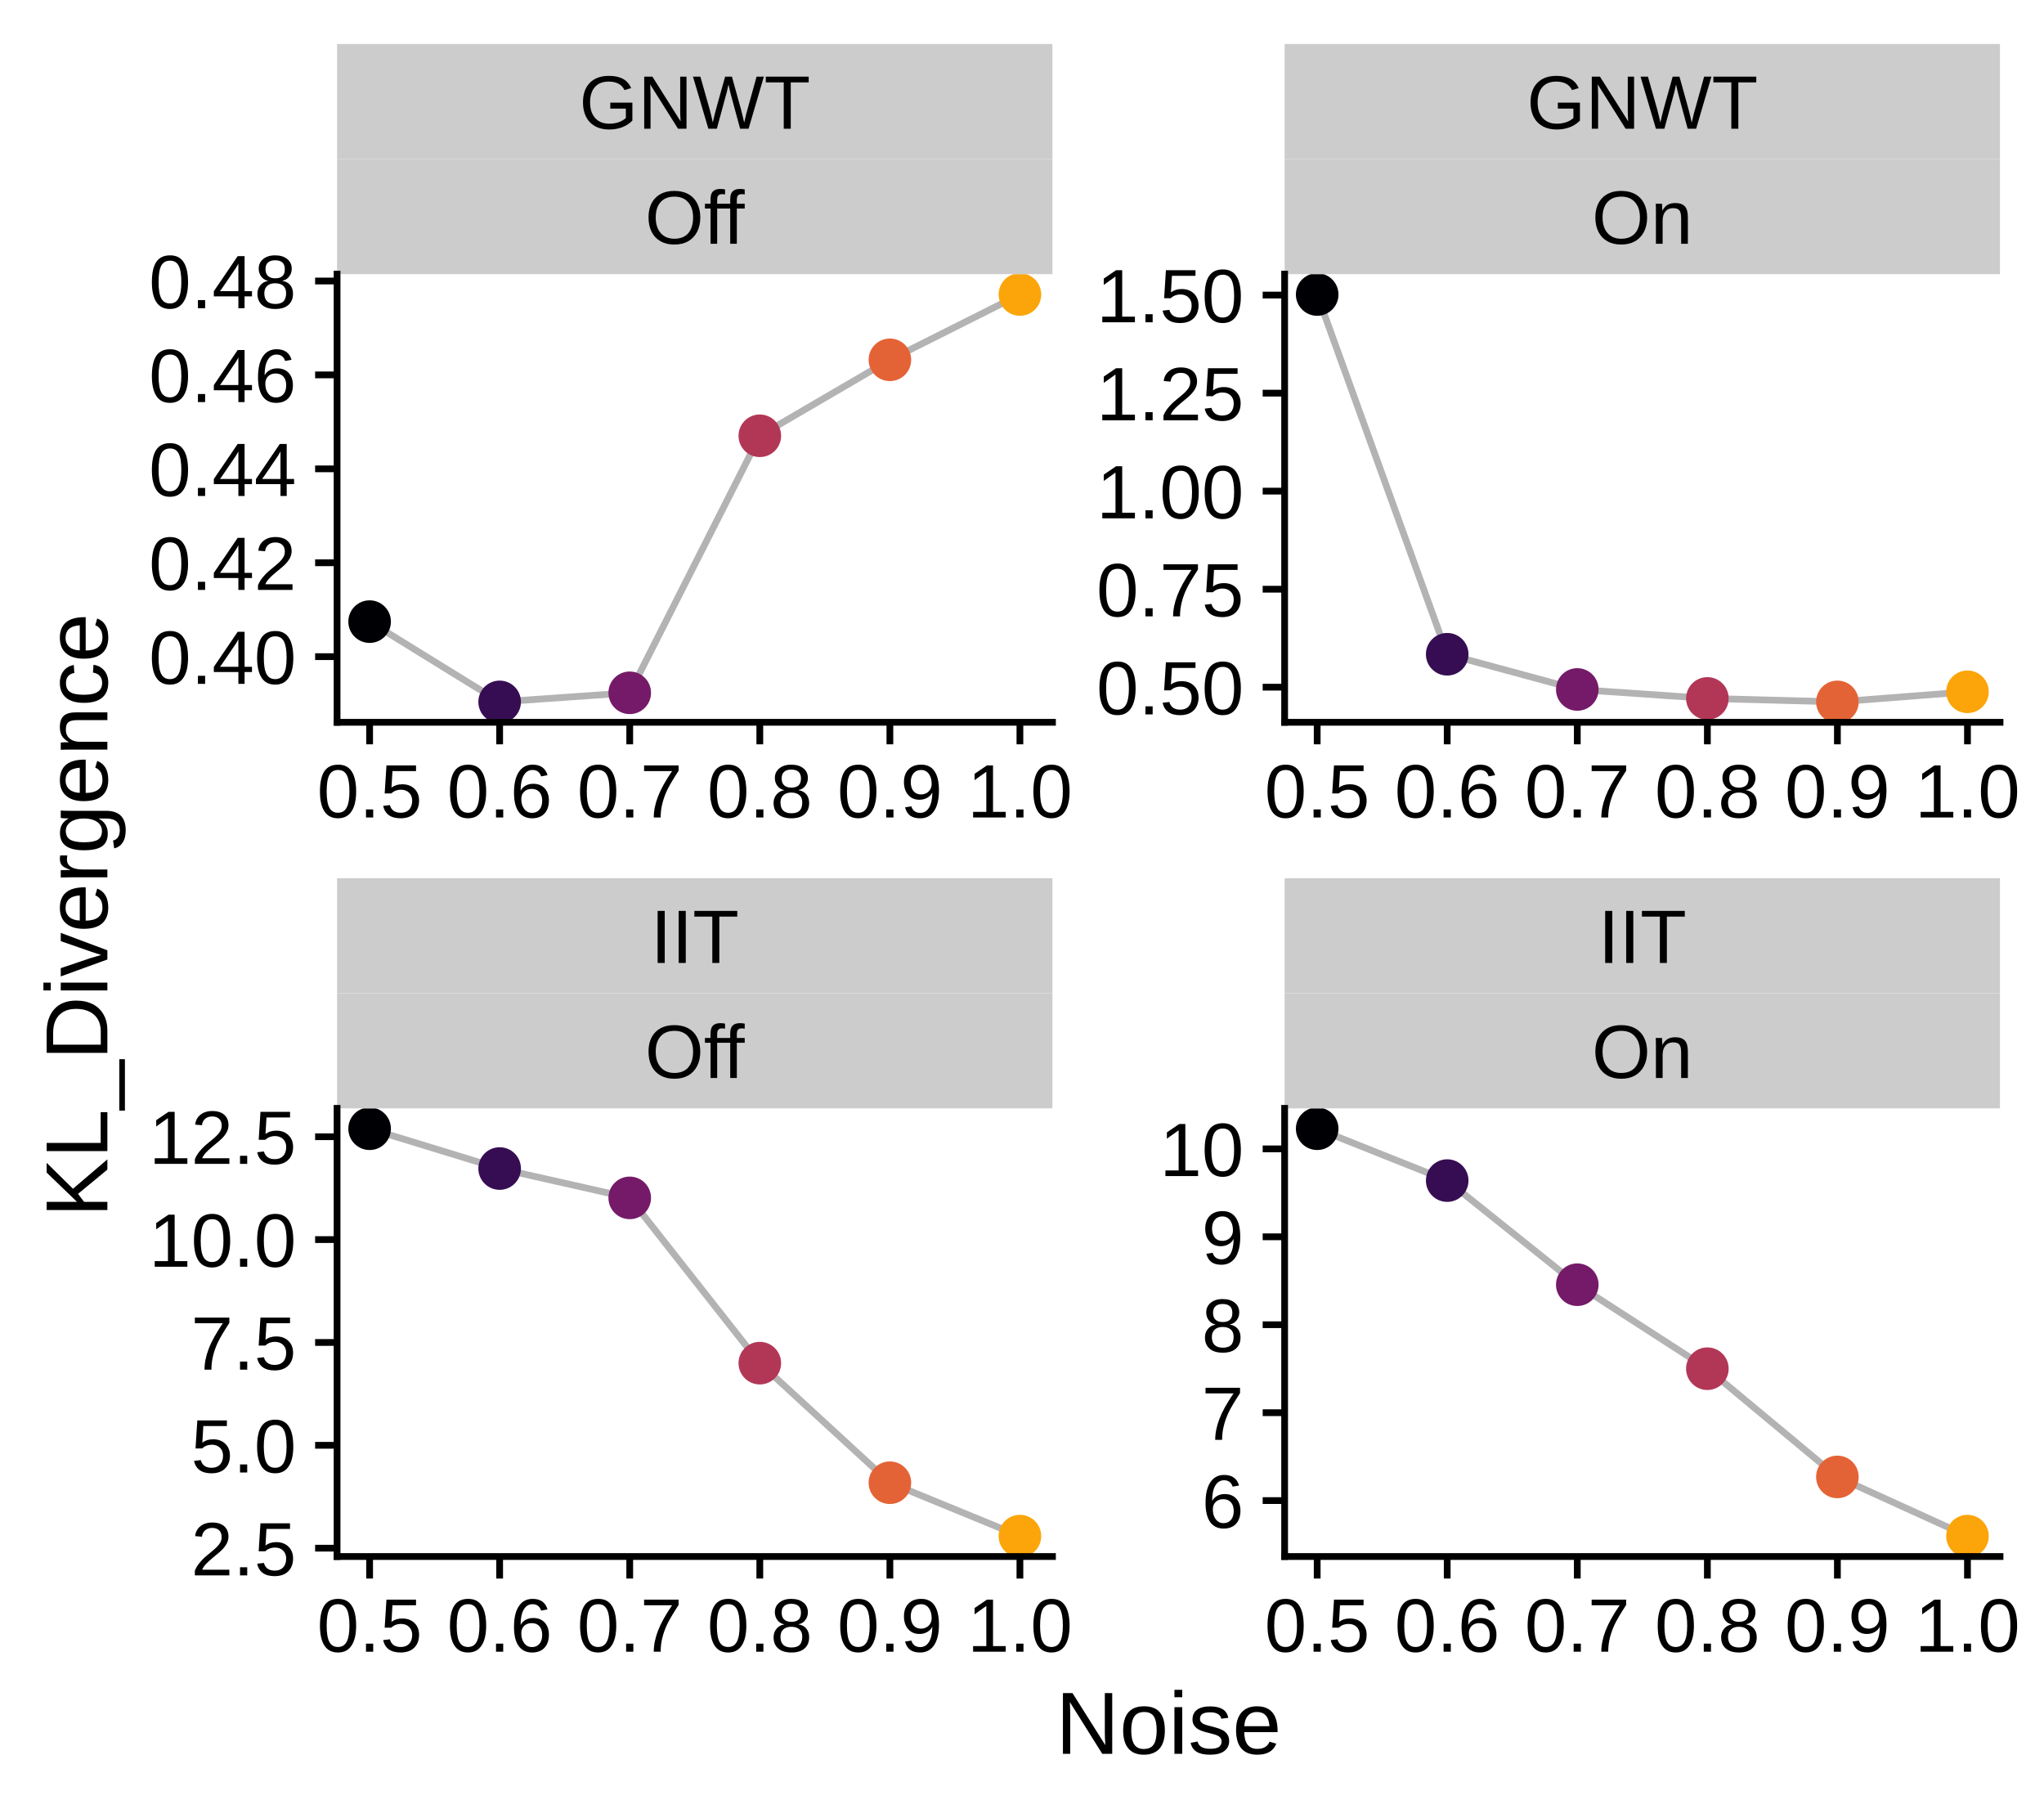
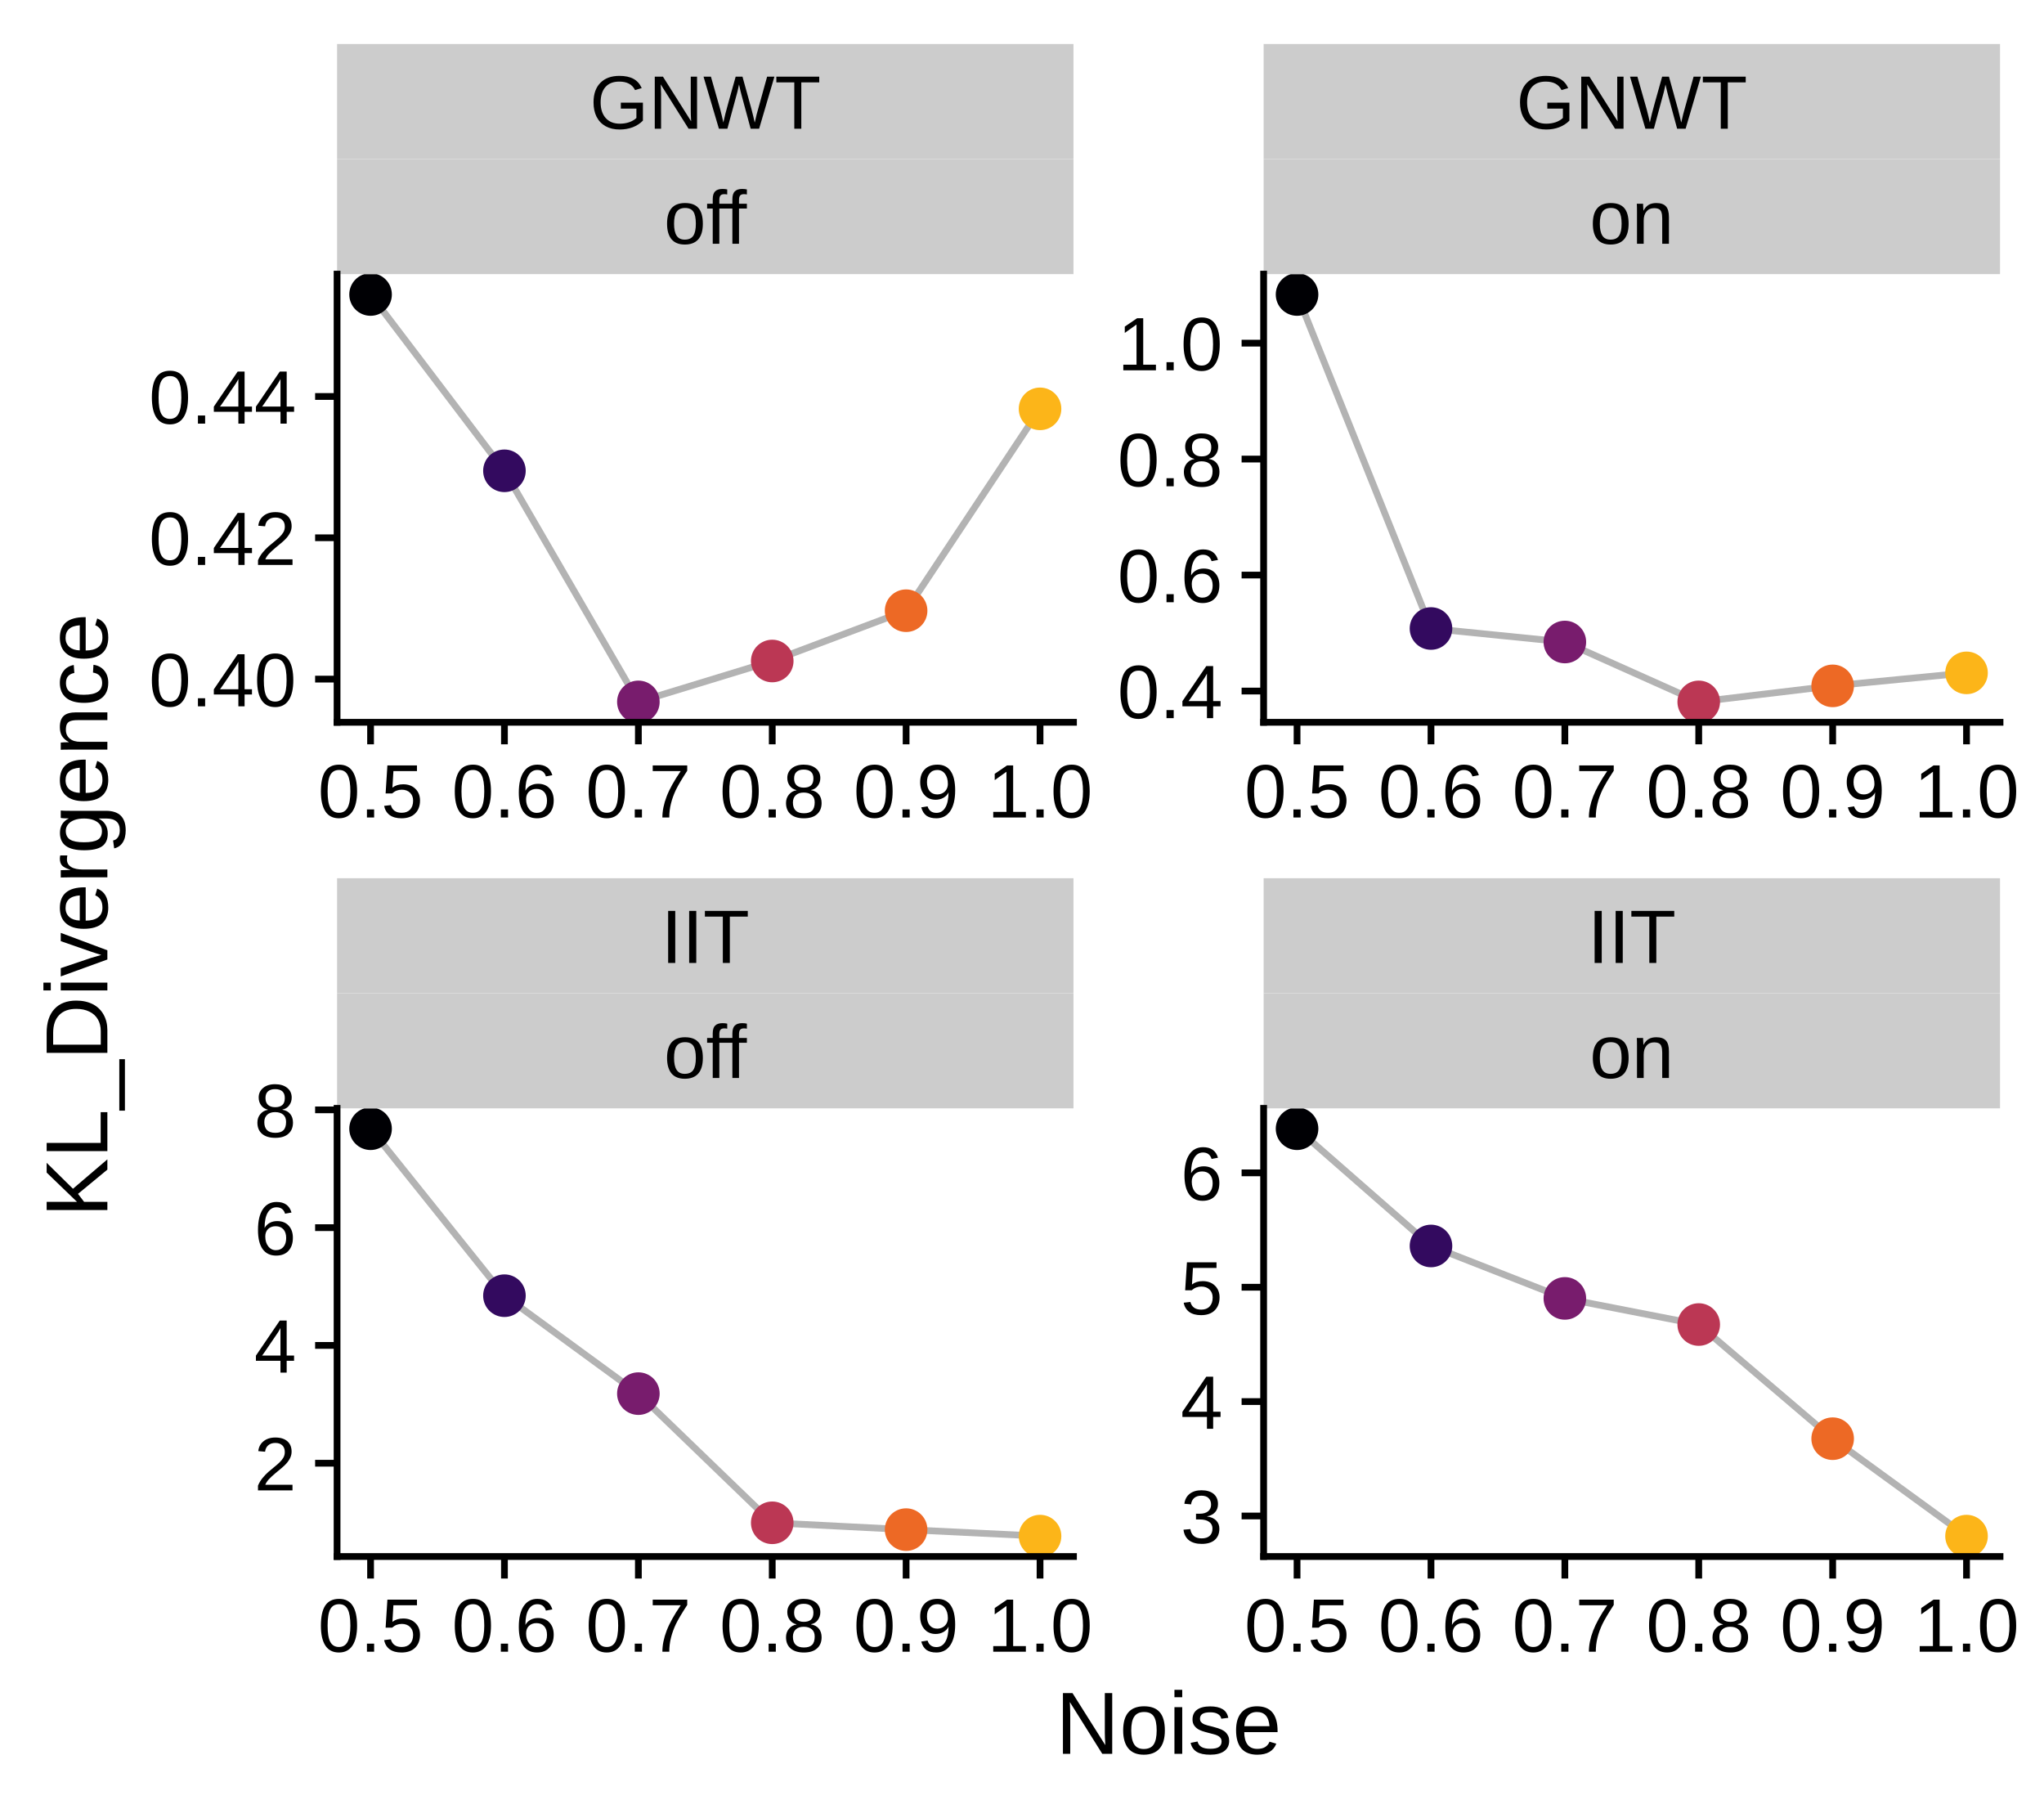
<svg xmlns="http://www.w3.org/2000/svg" class="svglite" width="324.00pt" height="288.00pt" viewBox="0 0 324.00 288.00">
  <defs>
    <style type="text/css">
    .svglite line, .svglite polyline, .svglite polygon, .svglite path, .svglite rect, .svglite circle {
      fill: none;
      stroke: #000000;
      stroke-linecap: round;
      stroke-linejoin: round;
      stroke-miterlimit: 10.00;
    }
    .svglite text {
      white-space: pre;
    }
  </style>
  </defs>
  <rect width="100%" height="100%" style="stroke: none; fill: none;" />
  <defs>
    <clipPath id="cpMC4wMHwzMjQuMDB8MC4wMHwyODguMDA=">
      <rect x="0.00" y="0.00" width="324.00" height="288.00" />
    </clipPath>
  </defs>
  <g clip-path="url(#cpMC4wMHwzMjQuMDB8MC4wMHwyODguMDA=)">
</g>
  <defs>
-     <clipPath id="cpNTMuNDN8MTY2LjgzfDQzLjQ0fDExNC40Ng==">
-       <rect x="53.43" y="43.44" width="113.39" height="71.02" />
-     </clipPath>
-   </defs>
-   <g clip-path="url(#cpNTMuNDN8MTY2LjgzfDQzLjQ0fDExNC40Ng==)">
-     <polyline points="58.59,98.51 79.20,111.23 99.82,109.79 120.44,69.06 141.06,57.02 161.67,46.67 " style="stroke-width: 1.07; stroke: #B3B3B3; stroke-linecap: butt;" />
-     <circle cx="58.59" cy="98.51" r="3.02" style="stroke-width: 0.71; stroke: #000004; fill: #000004;" />
-     <circle cx="79.20" cy="111.23" r="3.02" style="stroke-width: 0.71; stroke: #360D53; fill: #360D53;" />
-     <circle cx="99.82" cy="109.79" r="3.02" style="stroke-width: 0.71; stroke: #751A68; fill: #751A68;" />
-     <circle cx="120.44" cy="69.06" r="3.02" style="stroke-width: 0.71; stroke: #B23757; fill: #B23757;" />
-     <circle cx="141.06" cy="57.02" r="3.02" style="stroke-width: 0.71; stroke: #E46336; fill: #E46336;" />
-     <circle cx="161.67" cy="46.67" r="3.02" style="stroke-width: 0.71; stroke: #FCA50A; fill: #FCA50A;" />
-   </g>
-   <g clip-path="url(#cpMC4wMHwzMjQuMDB8MC4wMHwyODguMDA=)">
- </g>
-   <defs>
-     <clipPath id="cpNTMuNDN8MTY2LjgzfDE3NS42NHwyNDYuNjY=">
-       <rect x="53.43" y="175.64" width="113.39" height="71.02" />
-     </clipPath>
-   </defs>
-   <g clip-path="url(#cpNTMuNDN8MTY2LjgzfDE3NS42NHwyNDYuNjY=)">
-     <polyline points="58.59,178.87 79.20,185.18 99.82,189.83 120.44,216.02 141.06,234.97 161.67,243.43 " style="stroke-width: 1.07; stroke: #B3B3B3; stroke-linecap: butt;" />
-     <circle cx="58.59" cy="178.87" r="3.02" style="stroke-width: 0.71; stroke: #000004; fill: #000004;" />
-     <circle cx="79.20" cy="185.18" r="3.02" style="stroke-width: 0.71; stroke: #360D53; fill: #360D53;" />
-     <circle cx="99.82" cy="189.83" r="3.02" style="stroke-width: 0.71; stroke: #751A68; fill: #751A68;" />
-     <circle cx="120.44" cy="216.02" r="3.02" style="stroke-width: 0.71; stroke: #B23757; fill: #B23757;" />
-     <circle cx="141.06" cy="234.97" r="3.02" style="stroke-width: 0.71; stroke: #E46336; fill: #E46336;" />
-     <circle cx="161.67" cy="243.43" r="3.02" style="stroke-width: 0.71; stroke: #FCA50A; fill: #FCA50A;" />
-   </g>
-   <g clip-path="url(#cpMC4wMHwzMjQuMDB8MC4wMHwyODguMDA=)">
- </g>
-   <defs>
-     <clipPath id="cpMjAzLjYzfDMxNy4wM3w0My40NHwxMTQuNDY=">
-       <rect x="203.63" y="43.44" width="113.39" height="71.02" />
-     </clipPath>
-   </defs>
-   <g clip-path="url(#cpMjAzLjYzfDMxNy4wM3w0My40NHwxMTQuNDY=)">
-     <polyline points="208.79,46.67 229.40,103.68 250.02,109.26 270.64,110.68 291.25,111.23 311.87,109.63 " style="stroke-width: 1.07; stroke: #B3B3B3; stroke-linecap: butt;" />
-     <circle cx="208.79" cy="46.67" r="3.02" style="stroke-width: 0.71; stroke: #000004; fill: #000004;" />
-     <circle cx="229.40" cy="103.68" r="3.02" style="stroke-width: 0.71; stroke: #360D53; fill: #360D53;" />
-     <circle cx="250.02" cy="109.26" r="3.02" style="stroke-width: 0.71; stroke: #751A68; fill: #751A68;" />
-     <circle cx="270.64" cy="110.68" r="3.02" style="stroke-width: 0.71; stroke: #B23757; fill: #B23757;" />
-     <circle cx="291.25" cy="111.23" r="3.02" style="stroke-width: 0.71; stroke: #E46336; fill: #E46336;" />
-     <circle cx="311.87" cy="109.63" r="3.02" style="stroke-width: 0.71; stroke: #FCA50A; fill: #FCA50A;" />
-   </g>
-   <g clip-path="url(#cpMC4wMHwzMjQuMDB8MC4wMHwyODguMDA=)">
- </g>
-   <defs>
-     <clipPath id="cpMjAzLjYzfDMxNy4wM3wxNzUuNjR8MjQ2LjY2">
-       <rect x="203.63" y="175.64" width="113.39" height="71.02" />
-     </clipPath>
-   </defs>
-   <g clip-path="url(#cpMjAzLjYzfDMxNy4wM3wxNzUuNjR8MjQ2LjY2)">
-     <polyline points="208.79,178.87 229.40,187.09 250.02,203.59 270.64,216.90 291.25,234.05 311.87,243.43 " style="stroke-width: 1.07; stroke: #B3B3B3; stroke-linecap: butt;" />
-     <circle cx="208.79" cy="178.87" r="3.02" style="stroke-width: 0.71; stroke: #000004; fill: #000004;" />
-     <circle cx="229.40" cy="187.09" r="3.02" style="stroke-width: 0.71; stroke: #360D53; fill: #360D53;" />
-     <circle cx="250.02" cy="203.59" r="3.02" style="stroke-width: 0.71; stroke: #751A68; fill: #751A68;" />
-     <circle cx="270.64" cy="216.90" r="3.02" style="stroke-width: 0.71; stroke: #B23757; fill: #B23757;" />
-     <circle cx="291.25" cy="234.05" r="3.02" style="stroke-width: 0.71; stroke: #E46336; fill: #E46336;" />
-     <circle cx="311.87" cy="243.43" r="3.02" style="stroke-width: 0.71; stroke: #FCA50A; fill: #FCA50A;" />
-   </g>
-   <g clip-path="url(#cpMC4wMHwzMjQuMDB8MC4wMHwyODguMDA=)">
- </g>
-   <defs>
-     <clipPath id="cpNTMuNDN8MTY2LjgzfDEzOS4xN3wxNzUuNjQ=">
-       <rect x="53.43" y="139.17" width="113.39" height="36.47" />
-     </clipPath>
-   </defs>
-   <g clip-path="url(#cpNTMuNDN8MTY2LjgzfDEzOS4xN3wxNzUuNjQ=)">
-     <rect x="53.43" y="139.17" width="113.39" height="18.23" style="stroke-width: 1.07; stroke: none; fill: #CCCCCC;" />
-     <text x="110.13" y="152.60" text-anchor="middle" style="font-size: 12.00px; font-family: &quot;Arial&quot;;" textLength="14.00px" lengthAdjust="spacingAndGlyphs">IIT</text>
-     <rect x="53.43" y="157.41" width="113.39" height="18.23" style="stroke-width: 1.07; stroke: none; fill: #CCCCCC;" />
-     <text x="110.13" y="170.83" text-anchor="middle" style="font-size: 12.00px; font-family: &quot;Arial&quot;;" textLength="16.00px" lengthAdjust="spacingAndGlyphs">Off</text>
-   </g>
-   <g clip-path="url(#cpMC4wMHwzMjQuMDB8MC4wMHwyODguMDA=)">
- </g>
-   <defs>
-     <clipPath id="cpMjAzLjYzfDMxNy4wM3wxMzkuMTd8MTc1LjY0">
-       <rect x="203.63" y="139.17" width="113.39" height="36.47" />
-     </clipPath>
-   </defs>
-   <g clip-path="url(#cpMjAzLjYzfDMxNy4wM3wxMzkuMTd8MTc1LjY0)">
-     <rect x="203.63" y="139.17" width="113.39" height="18.23" style="stroke-width: 1.07; stroke: none; fill: #CCCCCC;" />
-     <text x="260.33" y="152.60" text-anchor="middle" style="font-size: 12.00px; font-family: &quot;Arial&quot;;" textLength="14.00px" lengthAdjust="spacingAndGlyphs">IIT</text>
-     <rect x="203.63" y="157.41" width="113.39" height="18.23" style="stroke-width: 1.07; stroke: none; fill: #CCCCCC;" />
-     <text x="260.33" y="170.83" text-anchor="middle" style="font-size: 12.00px; font-family: &quot;Arial&quot;;" textLength="16.01px" lengthAdjust="spacingAndGlyphs">On</text>
-   </g>
-   <g clip-path="url(#cpMC4wMHwzMjQuMDB8MC4wMHwyODguMDA=)">
- </g>
-   <defs>
-     <clipPath id="cpNTMuNDN8MTY2LjgzfDYuOTd8NDMuNDQ=">
-       <rect x="53.43" y="6.97" width="113.39" height="36.47" />
-     </clipPath>
-   </defs>
-   <g clip-path="url(#cpNTMuNDN8MTY2LjgzfDYuOTd8NDMuNDQ=)">
-     <rect x="53.43" y="6.97" width="113.39" height="18.23" style="stroke-width: 1.07; stroke: none; fill: #CCCCCC;" />
-     <text x="110.13" y="20.40" text-anchor="middle" style="font-size: 12.00px; font-family: &quot;Arial&quot;;" textLength="36.66px" lengthAdjust="spacingAndGlyphs">GNWT</text>
-     <rect x="53.43" y="25.21" width="113.39" height="18.23" style="stroke-width: 1.07; stroke: none; fill: #CCCCCC;" />
-     <text x="110.13" y="38.63" text-anchor="middle" style="font-size: 12.00px; font-family: &quot;Arial&quot;;" textLength="16.00px" lengthAdjust="spacingAndGlyphs">Off</text>
-   </g>
-   <g clip-path="url(#cpMC4wMHwzMjQuMDB8MC4wMHwyODguMDA=)">
- </g>
-   <defs>
-     <clipPath id="cpMjAzLjYzfDMxNy4wM3w2Ljk3fDQzLjQ0">
-       <rect x="203.63" y="6.97" width="113.39" height="36.47" />
-     </clipPath>
-   </defs>
-   <g clip-path="url(#cpMjAzLjYzfDMxNy4wM3w2Ljk3fDQzLjQ0)">
-     <rect x="203.63" y="6.97" width="113.39" height="18.23" style="stroke-width: 1.07; stroke: none; fill: #CCCCCC;" />
-     <text x="260.33" y="20.40" text-anchor="middle" style="font-size: 12.00px; font-family: &quot;Arial&quot;;" textLength="36.66px" lengthAdjust="spacingAndGlyphs">GNWT</text>
-     <rect x="203.63" y="25.21" width="113.39" height="18.23" style="stroke-width: 1.07; stroke: none; fill: #CCCCCC;" />
-     <text x="260.33" y="38.63" text-anchor="middle" style="font-size: 12.00px; font-family: &quot;Arial&quot;;" textLength="16.01px" lengthAdjust="spacingAndGlyphs">On</text>
-   </g>
-   <g clip-path="url(#cpMC4wMHwzMjQuMDB8MC4wMHwyODguMDA=)">
-     <polyline points="53.43,246.66 166.83,246.66 " style="stroke-width: 1.07; stroke-linecap: square;" />
-     <polyline points="58.59,250.15 58.59,246.66 " style="stroke-width: 1.07; stroke-linecap: butt;" />
-     <polyline points="79.20,250.15 79.20,246.66 " style="stroke-width: 1.07; stroke-linecap: butt;" />
-     <polyline points="99.82,250.15 99.82,246.66 " style="stroke-width: 1.07; stroke-linecap: butt;" />
-     <polyline points="120.44,250.15 120.44,246.66 " style="stroke-width: 1.07; stroke-linecap: butt;" />
-     <polyline points="141.06,250.15 141.06,246.66 " style="stroke-width: 1.07; stroke-linecap: butt;" />
-     <polyline points="161.67,250.15 161.67,246.66 " style="stroke-width: 1.07; stroke-linecap: butt;" />
-     <text x="58.59" y="261.75" text-anchor="middle" style="font-size: 12.00px; font-family: &quot;Arial&quot;;" textLength="16.68px" lengthAdjust="spacingAndGlyphs">0.5</text>
-     <text x="79.20" y="261.75" text-anchor="middle" style="font-size: 12.00px; font-family: &quot;Arial&quot;;" textLength="16.68px" lengthAdjust="spacingAndGlyphs">0.6</text>
-     <text x="99.82" y="261.75" text-anchor="middle" style="font-size: 12.00px; font-family: &quot;Arial&quot;;" textLength="16.68px" lengthAdjust="spacingAndGlyphs">0.7</text>
-     <text x="120.44" y="261.75" text-anchor="middle" style="font-size: 12.00px; font-family: &quot;Arial&quot;;" textLength="16.68px" lengthAdjust="spacingAndGlyphs">0.8</text>
-     <text x="141.06" y="261.75" text-anchor="middle" style="font-size: 12.00px; font-family: &quot;Arial&quot;;" textLength="16.68px" lengthAdjust="spacingAndGlyphs">0.9</text>
-     <text x="161.67" y="261.75" text-anchor="middle" style="font-size: 12.00px; font-family: &quot;Arial&quot;;" textLength="16.68px" lengthAdjust="spacingAndGlyphs">1.0</text>
-     <polyline points="203.63,246.66 317.03,246.66 " style="stroke-width: 1.07; stroke-linecap: square;" />
-     <polyline points="208.79,250.15 208.79,246.66 " style="stroke-width: 1.07; stroke-linecap: butt;" />
-     <polyline points="229.40,250.15 229.40,246.66 " style="stroke-width: 1.07; stroke-linecap: butt;" />
-     <polyline points="250.02,250.15 250.02,246.66 " style="stroke-width: 1.07; stroke-linecap: butt;" />
-     <polyline points="270.64,250.15 270.64,246.66 " style="stroke-width: 1.07; stroke-linecap: butt;" />
-     <polyline points="291.25,250.15 291.25,246.66 " style="stroke-width: 1.07; stroke-linecap: butt;" />
-     <polyline points="311.87,250.15 311.87,246.66 " style="stroke-width: 1.07; stroke-linecap: butt;" />
-     <text x="208.79" y="261.75" text-anchor="middle" style="font-size: 12.00px; font-family: &quot;Arial&quot;;" textLength="16.68px" lengthAdjust="spacingAndGlyphs">0.5</text>
-     <text x="229.40" y="261.75" text-anchor="middle" style="font-size: 12.00px; font-family: &quot;Arial&quot;;" textLength="16.68px" lengthAdjust="spacingAndGlyphs">0.6</text>
-     <text x="250.02" y="261.75" text-anchor="middle" style="font-size: 12.00px; font-family: &quot;Arial&quot;;" textLength="16.68px" lengthAdjust="spacingAndGlyphs">0.7</text>
-     <text x="270.64" y="261.75" text-anchor="middle" style="font-size: 12.00px; font-family: &quot;Arial&quot;;" textLength="16.68px" lengthAdjust="spacingAndGlyphs">0.8</text>
-     <text x="291.25" y="261.75" text-anchor="middle" style="font-size: 12.00px; font-family: &quot;Arial&quot;;" textLength="16.68px" lengthAdjust="spacingAndGlyphs">0.9</text>
-     <text x="311.87" y="261.75" text-anchor="middle" style="font-size: 12.00px; font-family: &quot;Arial&quot;;" textLength="16.68px" lengthAdjust="spacingAndGlyphs">1.0</text>
-     <polyline points="53.43,114.46 166.83,114.46 " style="stroke-width: 1.07; stroke-linecap: square;" />
-     <polyline points="58.59,117.95 58.59,114.46 " style="stroke-width: 1.07; stroke-linecap: butt;" />
-     <polyline points="79.20,117.95 79.20,114.46 " style="stroke-width: 1.07; stroke-linecap: butt;" />
-     <polyline points="99.82,117.95 99.82,114.46 " style="stroke-width: 1.07; stroke-linecap: butt;" />
-     <polyline points="120.44,117.95 120.44,114.46 " style="stroke-width: 1.07; stroke-linecap: butt;" />
-     <polyline points="141.06,117.95 141.06,114.46 " style="stroke-width: 1.07; stroke-linecap: butt;" />
-     <polyline points="161.67,117.95 161.67,114.46 " style="stroke-width: 1.07; stroke-linecap: butt;" />
-     <text x="58.59" y="129.55" text-anchor="middle" style="font-size: 12.00px; font-family: &quot;Arial&quot;;" textLength="16.68px" lengthAdjust="spacingAndGlyphs">0.5</text>
-     <text x="79.20" y="129.55" text-anchor="middle" style="font-size: 12.00px; font-family: &quot;Arial&quot;;" textLength="16.68px" lengthAdjust="spacingAndGlyphs">0.6</text>
-     <text x="99.82" y="129.55" text-anchor="middle" style="font-size: 12.00px; font-family: &quot;Arial&quot;;" textLength="16.68px" lengthAdjust="spacingAndGlyphs">0.7</text>
-     <text x="120.44" y="129.55" text-anchor="middle" style="font-size: 12.00px; font-family: &quot;Arial&quot;;" textLength="16.68px" lengthAdjust="spacingAndGlyphs">0.8</text>
-     <text x="141.06" y="129.55" text-anchor="middle" style="font-size: 12.00px; font-family: &quot;Arial&quot;;" textLength="16.68px" lengthAdjust="spacingAndGlyphs">0.9</text>
-     <text x="161.67" y="129.55" text-anchor="middle" style="font-size: 12.00px; font-family: &quot;Arial&quot;;" textLength="16.68px" lengthAdjust="spacingAndGlyphs">1.0</text>
-     <polyline points="203.63,114.46 317.03,114.46 " style="stroke-width: 1.07; stroke-linecap: square;" />
-     <polyline points="208.79,117.95 208.79,114.46 " style="stroke-width: 1.07; stroke-linecap: butt;" />
-     <polyline points="229.40,117.95 229.40,114.46 " style="stroke-width: 1.07; stroke-linecap: butt;" />
-     <polyline points="250.02,117.95 250.02,114.46 " style="stroke-width: 1.07; stroke-linecap: butt;" />
-     <polyline points="270.64,117.95 270.64,114.46 " style="stroke-width: 1.07; stroke-linecap: butt;" />
-     <polyline points="291.25,117.95 291.25,114.46 " style="stroke-width: 1.07; stroke-linecap: butt;" />
-     <polyline points="311.87,117.95 311.87,114.46 " style="stroke-width: 1.07; stroke-linecap: butt;" />
-     <text x="208.79" y="129.55" text-anchor="middle" style="font-size: 12.00px; font-family: &quot;Arial&quot;;" textLength="16.68px" lengthAdjust="spacingAndGlyphs">0.5</text>
-     <text x="229.40" y="129.55" text-anchor="middle" style="font-size: 12.00px; font-family: &quot;Arial&quot;;" textLength="16.68px" lengthAdjust="spacingAndGlyphs">0.6</text>
-     <text x="250.02" y="129.55" text-anchor="middle" style="font-size: 12.00px; font-family: &quot;Arial&quot;;" textLength="16.68px" lengthAdjust="spacingAndGlyphs">0.7</text>
-     <text x="270.64" y="129.55" text-anchor="middle" style="font-size: 12.00px; font-family: &quot;Arial&quot;;" textLength="16.68px" lengthAdjust="spacingAndGlyphs">0.8</text>
-     <text x="291.25" y="129.55" text-anchor="middle" style="font-size: 12.00px; font-family: &quot;Arial&quot;;" textLength="16.68px" lengthAdjust="spacingAndGlyphs">0.9</text>
-     <text x="311.87" y="129.55" text-anchor="middle" style="font-size: 12.00px; font-family: &quot;Arial&quot;;" textLength="16.68px" lengthAdjust="spacingAndGlyphs">1.0</text>
-     <polyline points="203.63,114.46 203.63,43.44 " style="stroke-width: 1.07; stroke-linecap: square;" />
-     <text x="197.16" y="113.21" text-anchor="end" style="font-size: 12.00px; font-family: &quot;Arial&quot;;" textLength="23.36px" lengthAdjust="spacingAndGlyphs">0.50</text>
-     <text x="197.16" y="97.67" text-anchor="end" style="font-size: 12.00px; font-family: &quot;Arial&quot;;" textLength="23.36px" lengthAdjust="spacingAndGlyphs">0.75</text>
-     <text x="197.16" y="82.14" text-anchor="end" style="font-size: 12.00px; font-family: &quot;Arial&quot;;" textLength="23.36px" lengthAdjust="spacingAndGlyphs">1.00</text>
-     <text x="197.16" y="66.60" text-anchor="end" style="font-size: 12.00px; font-family: &quot;Arial&quot;;" textLength="23.36px" lengthAdjust="spacingAndGlyphs">1.25</text>
-     <text x="197.16" y="51.07" text-anchor="end" style="font-size: 12.00px; font-family: &quot;Arial&quot;;" textLength="23.36px" lengthAdjust="spacingAndGlyphs">1.50</text>
-     <polyline points="200.15,108.90 203.63,108.90 " style="stroke-width: 1.07; stroke-linecap: butt;" />
-     <polyline points="200.15,93.37 203.63,93.37 " style="stroke-width: 1.07; stroke-linecap: butt;" />
-     <polyline points="200.15,77.83 203.63,77.83 " style="stroke-width: 1.07; stroke-linecap: butt;" />
-     <polyline points="200.15,62.30 203.63,62.30 " style="stroke-width: 1.07; stroke-linecap: butt;" />
-     <polyline points="200.15,46.76 203.63,46.76 " style="stroke-width: 1.07; stroke-linecap: butt;" />
-     <polyline points="203.63,246.66 203.63,175.64 " style="stroke-width: 1.07; stroke-linecap: square;" />
-     <text x="197.16" y="242.11" text-anchor="end" style="font-size: 12.00px; font-family: &quot;Arial&quot;;" textLength="6.67px" lengthAdjust="spacingAndGlyphs">6</text>
-     <text x="197.16" y="228.17" text-anchor="end" style="font-size: 12.00px; font-family: &quot;Arial&quot;;" textLength="6.67px" lengthAdjust="spacingAndGlyphs">7</text>
-     <text x="197.16" y="214.24" text-anchor="end" style="font-size: 12.00px; font-family: &quot;Arial&quot;;" textLength="6.67px" lengthAdjust="spacingAndGlyphs">8</text>
-     <text x="197.16" y="200.30" text-anchor="end" style="font-size: 12.00px; font-family: &quot;Arial&quot;;" textLength="6.67px" lengthAdjust="spacingAndGlyphs">9</text>
-     <text x="197.16" y="186.37" text-anchor="end" style="font-size: 12.00px; font-family: &quot;Arial&quot;;" textLength="13.35px" lengthAdjust="spacingAndGlyphs">10</text>
-     <polyline points="200.15,237.80 203.63,237.80 " style="stroke-width: 1.07; stroke-linecap: butt;" />
-     <polyline points="200.15,223.87 203.63,223.87 " style="stroke-width: 1.07; stroke-linecap: butt;" />
-     <polyline points="200.15,209.93 203.63,209.93 " style="stroke-width: 1.07; stroke-linecap: butt;" />
-     <polyline points="200.15,196.00 203.63,196.00 " style="stroke-width: 1.07; stroke-linecap: butt;" />
-     <polyline points="200.15,182.06 203.63,182.06 " style="stroke-width: 1.07; stroke-linecap: butt;" />
+     <clipPath id="cpNTMuNDN8MTcwLjE2fDQzLjQ0fDExNC40Ng==">
+       <rect x="53.43" y="43.44" width="116.73" height="71.02" />
+     </clipPath>
+   </defs>
+   <g clip-path="url(#cpNTMuNDN8MTcwLjE2fDQzLjQ0fDExNC40Ng==)">
+     <polyline points="58.74,46.67 79.96,74.61 101.19,111.23 122.41,104.75 143.63,96.78 164.86,64.79 " style="stroke-width: 1.07; stroke: #B3B3B3; stroke-linecap: butt;" />
+     <circle cx="58.74" cy="46.67" r="3.02" style="stroke-width: 0.71; stroke: #000004; fill: #000004;" />
+     <circle cx="79.96" cy="74.61" r="3.02" style="stroke-width: 0.71; stroke: #330A5F; fill: #330A5F;" />
+     <circle cx="101.19" cy="111.23" r="3.02" style="stroke-width: 0.71; stroke: #781C6D; fill: #781C6D;" />
+     <circle cx="122.41" cy="104.75" r="3.02" style="stroke-width: 0.71; stroke: #BB3754; fill: #BB3754;" />
+     <circle cx="143.63" cy="96.78" r="3.02" style="stroke-width: 0.71; stroke: #ED6925; fill: #ED6925;" />
+     <circle cx="164.86" cy="64.79" r="3.02" style="stroke-width: 0.71; stroke: #FCB519; fill: #FCB519;" />
+   </g>
+   <g clip-path="url(#cpMC4wMHwzMjQuMDB8MC4wMHwyODguMDA=)">
+ </g>
+   <defs>
+     <clipPath id="cpNTMuNDN8MTcwLjE2fDE3NS42NHwyNDYuNjY=">
+       <rect x="53.43" y="175.64" width="116.73" height="71.02" />
+     </clipPath>
+   </defs>
+   <g clip-path="url(#cpNTMuNDN8MTcwLjE2fDE3NS42NHwyNDYuNjY=)">
+     <polyline points="58.74,178.87 79.96,205.33 101.19,220.85 122.41,241.32 143.63,242.40 164.86,243.43 " style="stroke-width: 1.07; stroke: #B3B3B3; stroke-linecap: butt;" />
+     <circle cx="58.74" cy="178.87" r="3.02" style="stroke-width: 0.71; stroke: #000004; fill: #000004;" />
+     <circle cx="79.96" cy="205.33" r="3.02" style="stroke-width: 0.71; stroke: #330A5F; fill: #330A5F;" />
+     <circle cx="101.19" cy="220.85" r="3.02" style="stroke-width: 0.71; stroke: #781C6D; fill: #781C6D;" />
+     <circle cx="122.41" cy="241.32" r="3.02" style="stroke-width: 0.71; stroke: #BB3754; fill: #BB3754;" />
+     <circle cx="143.63" cy="242.40" r="3.02" style="stroke-width: 0.71; stroke: #ED6925; fill: #ED6925;" />
+     <circle cx="164.86" cy="243.43" r="3.02" style="stroke-width: 0.71; stroke: #FCB519; fill: #FCB519;" />
+   </g>
+   <g clip-path="url(#cpMC4wMHwzMjQuMDB8MC4wMHwyODguMDA=)">
+ </g>
+   <defs>
+     <clipPath id="cpMjAwLjMwfDMxNy4wM3w0My40NHwxMTQuNDY=">
+       <rect x="200.30" y="43.44" width="116.73" height="71.02" />
+     </clipPath>
+   </defs>
+   <g clip-path="url(#cpMjAwLjMwfDMxNy4wM3w0My40NHwxMTQuNDY=)">
+     <polyline points="205.60,46.67 226.83,99.60 248.05,101.74 269.27,111.23 290.50,108.69 311.72,106.63 " style="stroke-width: 1.07; stroke: #B3B3B3; stroke-linecap: butt;" />
+     <circle cx="205.60" cy="46.67" r="3.02" style="stroke-width: 0.71; stroke: #000004; fill: #000004;" />
+     <circle cx="226.83" cy="99.60" r="3.02" style="stroke-width: 0.71; stroke: #330A5F; fill: #330A5F;" />
+     <circle cx="248.05" cy="101.74" r="3.02" style="stroke-width: 0.71; stroke: #781C6D; fill: #781C6D;" />
+     <circle cx="269.27" cy="111.23" r="3.02" style="stroke-width: 0.71; stroke: #BB3754; fill: #BB3754;" />
+     <circle cx="290.50" cy="108.69" r="3.02" style="stroke-width: 0.71; stroke: #ED6925; fill: #ED6925;" />
+     <circle cx="311.72" cy="106.63" r="3.02" style="stroke-width: 0.71; stroke: #FCB519; fill: #FCB519;" />
+   </g>
+   <g clip-path="url(#cpMC4wMHwzMjQuMDB8MC4wMHwyODguMDA=)">
+ </g>
+   <defs>
+     <clipPath id="cpMjAwLjMwfDMxNy4wM3wxNzUuNjR8MjQ2LjY2">
+       <rect x="200.30" y="175.64" width="116.73" height="71.02" />
+     </clipPath>
+   </defs>
+   <g clip-path="url(#cpMjAwLjMwfDMxNy4wM3wxNzUuNjR8MjQ2LjY2)">
+     <polyline points="205.60,178.87 226.83,197.45 248.05,205.76 269.27,209.90 290.50,227.99 311.72,243.43 " style="stroke-width: 1.07; stroke: #B3B3B3; stroke-linecap: butt;" />
+     <circle cx="205.60" cy="178.87" r="3.02" style="stroke-width: 0.71; stroke: #000004; fill: #000004;" />
+     <circle cx="226.83" cy="197.45" r="3.02" style="stroke-width: 0.71; stroke: #330A5F; fill: #330A5F;" />
+     <circle cx="248.05" cy="205.76" r="3.02" style="stroke-width: 0.71; stroke: #781C6D; fill: #781C6D;" />
+     <circle cx="269.27" cy="209.90" r="3.02" style="stroke-width: 0.71; stroke: #BB3754; fill: #BB3754;" />
+     <circle cx="290.50" cy="227.99" r="3.02" style="stroke-width: 0.71; stroke: #ED6925; fill: #ED6925;" />
+     <circle cx="311.72" cy="243.43" r="3.02" style="stroke-width: 0.71; stroke: #FCB519; fill: #FCB519;" />
+   </g>
+   <g clip-path="url(#cpMC4wMHwzMjQuMDB8MC4wMHwyODguMDA=)">
+ </g>
+   <defs>
+     <clipPath id="cpNTMuNDN8MTcwLjE2fDEzOS4xN3wxNzUuNjQ=">
+       <rect x="53.43" y="139.17" width="116.73" height="36.47" />
+     </clipPath>
+   </defs>
+   <g clip-path="url(#cpNTMuNDN8MTcwLjE2fDEzOS4xN3wxNzUuNjQ=)">
+     <rect x="53.43" y="139.17" width="116.73" height="18.23" style="stroke-width: 1.07; stroke: none; fill: #CCCCCC;" />
+     <text x="111.80" y="152.60" text-anchor="middle" style="font-size: 12.00px; font-family: &quot;Arial&quot;;" textLength="14.00px" lengthAdjust="spacingAndGlyphs">IIT</text>
+     <rect x="53.43" y="157.41" width="116.73" height="18.23" style="stroke-width: 1.07; stroke: none; fill: #CCCCCC;" />
+     <text x="111.80" y="170.83" text-anchor="middle" style="font-size: 12.00px; font-family: &quot;Arial&quot;;" textLength="13.34px" lengthAdjust="spacingAndGlyphs">off</text>
+   </g>
+   <g clip-path="url(#cpMC4wMHwzMjQuMDB8MC4wMHwyODguMDA=)">
+ </g>
+   <defs>
+     <clipPath id="cpMjAwLjMwfDMxNy4wM3wxMzkuMTd8MTc1LjY0">
+       <rect x="200.30" y="139.17" width="116.73" height="36.47" />
+     </clipPath>
+   </defs>
+   <g clip-path="url(#cpMjAwLjMwfDMxNy4wM3wxMzkuMTd8MTc1LjY0)">
+     <rect x="200.30" y="139.17" width="116.73" height="18.23" style="stroke-width: 1.07; stroke: none; fill: #CCCCCC;" />
+     <text x="258.66" y="152.60" text-anchor="middle" style="font-size: 12.00px; font-family: &quot;Arial&quot;;" textLength="14.00px" lengthAdjust="spacingAndGlyphs">IIT</text>
+     <rect x="200.30" y="157.41" width="116.73" height="18.23" style="stroke-width: 1.07; stroke: none; fill: #CCCCCC;" />
+     <text x="258.66" y="170.83" text-anchor="middle" style="font-size: 12.00px; font-family: &quot;Arial&quot;;" textLength="13.35px" lengthAdjust="spacingAndGlyphs">on</text>
+   </g>
+   <g clip-path="url(#cpMC4wMHwzMjQuMDB8MC4wMHwyODguMDA=)">
+ </g>
+   <defs>
+     <clipPath id="cpNTMuNDN8MTcwLjE2fDYuOTd8NDMuNDQ=">
+       <rect x="53.43" y="6.97" width="116.73" height="36.47" />
+     </clipPath>
+   </defs>
+   <g clip-path="url(#cpNTMuNDN8MTcwLjE2fDYuOTd8NDMuNDQ=)">
+     <rect x="53.43" y="6.97" width="116.73" height="18.23" style="stroke-width: 1.07; stroke: none; fill: #CCCCCC;" />
+     <text x="111.80" y="20.40" text-anchor="middle" style="font-size: 12.00px; font-family: &quot;Arial&quot;;" textLength="36.66px" lengthAdjust="spacingAndGlyphs">GNWT</text>
+     <rect x="53.43" y="25.21" width="116.73" height="18.23" style="stroke-width: 1.07; stroke: none; fill: #CCCCCC;" />
+     <text x="111.80" y="38.63" text-anchor="middle" style="font-size: 12.00px; font-family: &quot;Arial&quot;;" textLength="13.34px" lengthAdjust="spacingAndGlyphs">off</text>
+   </g>
+   <g clip-path="url(#cpMC4wMHwzMjQuMDB8MC4wMHwyODguMDA=)">
+ </g>
+   <defs>
+     <clipPath id="cpMjAwLjMwfDMxNy4wM3w2Ljk3fDQzLjQ0">
+       <rect x="200.30" y="6.97" width="116.73" height="36.47" />
+     </clipPath>
+   </defs>
+   <g clip-path="url(#cpMjAwLjMwfDMxNy4wM3w2Ljk3fDQzLjQ0)">
+     <rect x="200.30" y="6.97" width="116.73" height="18.23" style="stroke-width: 1.07; stroke: none; fill: #CCCCCC;" />
+     <text x="258.66" y="20.40" text-anchor="middle" style="font-size: 12.00px; font-family: &quot;Arial&quot;;" textLength="36.66px" lengthAdjust="spacingAndGlyphs">GNWT</text>
+     <rect x="200.30" y="25.21" width="116.73" height="18.23" style="stroke-width: 1.07; stroke: none; fill: #CCCCCC;" />
+     <text x="258.66" y="38.63" text-anchor="middle" style="font-size: 12.00px; font-family: &quot;Arial&quot;;" textLength="13.35px" lengthAdjust="spacingAndGlyphs">on</text>
+   </g>
+   <g clip-path="url(#cpMC4wMHwzMjQuMDB8MC4wMHwyODguMDA=)">
+     <polyline points="53.43,246.66 170.16,246.66 " style="stroke-width: 1.07; stroke-linecap: square;" />
+     <polyline points="58.74,250.15 58.74,246.66 " style="stroke-width: 1.07; stroke-linecap: butt;" />
+     <polyline points="79.96,250.15 79.96,246.66 " style="stroke-width: 1.07; stroke-linecap: butt;" />
+     <polyline points="101.19,250.15 101.19,246.66 " style="stroke-width: 1.07; stroke-linecap: butt;" />
+     <polyline points="122.41,250.15 122.41,246.66 " style="stroke-width: 1.07; stroke-linecap: butt;" />
+     <polyline points="143.63,250.15 143.63,246.66 " style="stroke-width: 1.07; stroke-linecap: butt;" />
+     <polyline points="164.86,250.15 164.86,246.66 " style="stroke-width: 1.07; stroke-linecap: butt;" />
+     <text x="58.74" y="261.75" text-anchor="middle" style="font-size: 12.00px; font-family: &quot;Arial&quot;;" textLength="16.68px" lengthAdjust="spacingAndGlyphs">0.5</text>
+     <text x="79.96" y="261.75" text-anchor="middle" style="font-size: 12.00px; font-family: &quot;Arial&quot;;" textLength="16.68px" lengthAdjust="spacingAndGlyphs">0.6</text>
+     <text x="101.19" y="261.75" text-anchor="middle" style="font-size: 12.00px; font-family: &quot;Arial&quot;;" textLength="16.68px" lengthAdjust="spacingAndGlyphs">0.7</text>
+     <text x="122.41" y="261.75" text-anchor="middle" style="font-size: 12.00px; font-family: &quot;Arial&quot;;" textLength="16.68px" lengthAdjust="spacingAndGlyphs">0.8</text>
+     <text x="143.63" y="261.75" text-anchor="middle" style="font-size: 12.00px; font-family: &quot;Arial&quot;;" textLength="16.68px" lengthAdjust="spacingAndGlyphs">0.9</text>
+     <text x="164.86" y="261.75" text-anchor="middle" style="font-size: 12.00px; font-family: &quot;Arial&quot;;" textLength="16.68px" lengthAdjust="spacingAndGlyphs">1.0</text>
+     <polyline points="200.30,246.66 317.03,246.66 " style="stroke-width: 1.07; stroke-linecap: square;" />
+     <polyline points="205.60,250.15 205.60,246.66 " style="stroke-width: 1.07; stroke-linecap: butt;" />
+     <polyline points="226.83,250.15 226.83,246.66 " style="stroke-width: 1.07; stroke-linecap: butt;" />
+     <polyline points="248.05,250.15 248.05,246.66 " style="stroke-width: 1.07; stroke-linecap: butt;" />
+     <polyline points="269.27,250.15 269.27,246.66 " style="stroke-width: 1.07; stroke-linecap: butt;" />
+     <polyline points="290.50,250.15 290.50,246.66 " style="stroke-width: 1.07; stroke-linecap: butt;" />
+     <polyline points="311.72,250.15 311.72,246.66 " style="stroke-width: 1.07; stroke-linecap: butt;" />
+     <text x="205.60" y="261.75" text-anchor="middle" style="font-size: 12.00px; font-family: &quot;Arial&quot;;" textLength="16.68px" lengthAdjust="spacingAndGlyphs">0.5</text>
+     <text x="226.83" y="261.75" text-anchor="middle" style="font-size: 12.00px; font-family: &quot;Arial&quot;;" textLength="16.68px" lengthAdjust="spacingAndGlyphs">0.6</text>
+     <text x="248.05" y="261.75" text-anchor="middle" style="font-size: 12.00px; font-family: &quot;Arial&quot;;" textLength="16.68px" lengthAdjust="spacingAndGlyphs">0.7</text>
+     <text x="269.27" y="261.75" text-anchor="middle" style="font-size: 12.00px; font-family: &quot;Arial&quot;;" textLength="16.68px" lengthAdjust="spacingAndGlyphs">0.8</text>
+     <text x="290.50" y="261.75" text-anchor="middle" style="font-size: 12.00px; font-family: &quot;Arial&quot;;" textLength="16.68px" lengthAdjust="spacingAndGlyphs">0.9</text>
+     <text x="311.72" y="261.75" text-anchor="middle" style="font-size: 12.00px; font-family: &quot;Arial&quot;;" textLength="16.68px" lengthAdjust="spacingAndGlyphs">1.0</text>
+     <polyline points="53.43,114.46 170.16,114.46 " style="stroke-width: 1.07; stroke-linecap: square;" />
+     <polyline points="58.74,117.95 58.74,114.46 " style="stroke-width: 1.07; stroke-linecap: butt;" />
+     <polyline points="79.96,117.95 79.96,114.46 " style="stroke-width: 1.07; stroke-linecap: butt;" />
+     <polyline points="101.19,117.95 101.19,114.46 " style="stroke-width: 1.07; stroke-linecap: butt;" />
+     <polyline points="122.41,117.95 122.41,114.46 " style="stroke-width: 1.07; stroke-linecap: butt;" />
+     <polyline points="143.63,117.95 143.63,114.46 " style="stroke-width: 1.07; stroke-linecap: butt;" />
+     <polyline points="164.86,117.95 164.86,114.46 " style="stroke-width: 1.07; stroke-linecap: butt;" />
+     <text x="58.74" y="129.55" text-anchor="middle" style="font-size: 12.00px; font-family: &quot;Arial&quot;;" textLength="16.68px" lengthAdjust="spacingAndGlyphs">0.5</text>
+     <text x="79.96" y="129.55" text-anchor="middle" style="font-size: 12.00px; font-family: &quot;Arial&quot;;" textLength="16.68px" lengthAdjust="spacingAndGlyphs">0.6</text>
+     <text x="101.19" y="129.55" text-anchor="middle" style="font-size: 12.00px; font-family: &quot;Arial&quot;;" textLength="16.68px" lengthAdjust="spacingAndGlyphs">0.7</text>
+     <text x="122.41" y="129.55" text-anchor="middle" style="font-size: 12.00px; font-family: &quot;Arial&quot;;" textLength="16.68px" lengthAdjust="spacingAndGlyphs">0.8</text>
+     <text x="143.63" y="129.55" text-anchor="middle" style="font-size: 12.00px; font-family: &quot;Arial&quot;;" textLength="16.68px" lengthAdjust="spacingAndGlyphs">0.9</text>
+     <text x="164.86" y="129.55" text-anchor="middle" style="font-size: 12.00px; font-family: &quot;Arial&quot;;" textLength="16.68px" lengthAdjust="spacingAndGlyphs">1.0</text>
+     <polyline points="200.30,114.46 317.03,114.46 " style="stroke-width: 1.07; stroke-linecap: square;" />
+     <polyline points="205.60,117.95 205.60,114.46 " style="stroke-width: 1.07; stroke-linecap: butt;" />
+     <polyline points="226.83,117.95 226.83,114.46 " style="stroke-width: 1.07; stroke-linecap: butt;" />
+     <polyline points="248.05,117.95 248.05,114.46 " style="stroke-width: 1.07; stroke-linecap: butt;" />
+     <polyline points="269.27,117.95 269.27,114.46 " style="stroke-width: 1.07; stroke-linecap: butt;" />
+     <polyline points="290.50,117.95 290.50,114.46 " style="stroke-width: 1.07; stroke-linecap: butt;" />
+     <polyline points="311.72,117.95 311.72,114.46 " style="stroke-width: 1.07; stroke-linecap: butt;" />
+     <text x="205.60" y="129.55" text-anchor="middle" style="font-size: 12.00px; font-family: &quot;Arial&quot;;" textLength="16.68px" lengthAdjust="spacingAndGlyphs">0.5</text>
+     <text x="226.83" y="129.55" text-anchor="middle" style="font-size: 12.00px; font-family: &quot;Arial&quot;;" textLength="16.68px" lengthAdjust="spacingAndGlyphs">0.6</text>
+     <text x="248.05" y="129.55" text-anchor="middle" style="font-size: 12.00px; font-family: &quot;Arial&quot;;" textLength="16.68px" lengthAdjust="spacingAndGlyphs">0.7</text>
+     <text x="269.27" y="129.55" text-anchor="middle" style="font-size: 12.00px; font-family: &quot;Arial&quot;;" textLength="16.68px" lengthAdjust="spacingAndGlyphs">0.8</text>
+     <text x="290.50" y="129.55" text-anchor="middle" style="font-size: 12.00px; font-family: &quot;Arial&quot;;" textLength="16.68px" lengthAdjust="spacingAndGlyphs">0.9</text>
+     <text x="311.72" y="129.55" text-anchor="middle" style="font-size: 12.00px; font-family: &quot;Arial&quot;;" textLength="16.68px" lengthAdjust="spacingAndGlyphs">1.0</text>
+     <polyline points="200.30,114.46 200.30,43.44 " style="stroke-width: 1.07; stroke-linecap: square;" />
+     <text x="193.82" y="113.81" text-anchor="end" style="font-size: 12.00px; font-family: &quot;Arial&quot;;" textLength="16.68px" lengthAdjust="spacingAndGlyphs">0.4</text>
+     <text x="193.82" y="95.44" text-anchor="end" style="font-size: 12.00px; font-family: &quot;Arial&quot;;" textLength="16.68px" lengthAdjust="spacingAndGlyphs">0.6</text>
+     <text x="193.82" y="77.06" text-anchor="end" style="font-size: 12.00px; font-family: &quot;Arial&quot;;" textLength="16.68px" lengthAdjust="spacingAndGlyphs">0.8</text>
+     <text x="193.82" y="58.68" text-anchor="end" style="font-size: 12.00px; font-family: &quot;Arial&quot;;" textLength="16.68px" lengthAdjust="spacingAndGlyphs">1.0</text>
+     <polyline points="196.81,109.51 200.30,109.51 " style="stroke-width: 1.07; stroke-linecap: butt;" />
+     <polyline points="196.81,91.13 200.30,91.13 " style="stroke-width: 1.07; stroke-linecap: butt;" />
+     <polyline points="196.81,72.75 200.30,72.75 " style="stroke-width: 1.07; stroke-linecap: butt;" />
+     <polyline points="196.81,54.38 200.30,54.38 " style="stroke-width: 1.07; stroke-linecap: butt;" />
+     <polyline points="200.30,246.66 200.30,175.64 " style="stroke-width: 1.07; stroke-linecap: square;" />
+     <text x="193.82" y="244.54" text-anchor="end" style="font-size: 12.00px; font-family: &quot;Arial&quot;;" textLength="6.67px" lengthAdjust="spacingAndGlyphs">3</text>
+     <text x="193.82" y="226.42" text-anchor="end" style="font-size: 12.00px; font-family: &quot;Arial&quot;;" textLength="6.67px" lengthAdjust="spacingAndGlyphs">4</text>
+     <text x="193.82" y="208.29" text-anchor="end" style="font-size: 12.00px; font-family: &quot;Arial&quot;;" textLength="6.67px" lengthAdjust="spacingAndGlyphs">5</text>
+     <text x="193.82" y="190.17" text-anchor="end" style="font-size: 12.00px; font-family: &quot;Arial&quot;;" textLength="6.67px" lengthAdjust="spacingAndGlyphs">6</text>
+     <polyline points="196.81,240.24 200.30,240.24 " style="stroke-width: 1.07; stroke-linecap: butt;" />
+     <polyline points="196.81,222.11 200.30,222.11 " style="stroke-width: 1.07; stroke-linecap: butt;" />
+     <polyline points="196.81,203.99 200.30,203.99 " style="stroke-width: 1.07; stroke-linecap: butt;" />
+     <polyline points="196.81,185.86 200.30,185.86 " style="stroke-width: 1.07; stroke-linecap: butt;" />
    <polyline points="53.43,114.46 53.43,43.44 " style="stroke-width: 1.07; stroke-linecap: square;" />
-     <text x="46.96" y="108.37" text-anchor="end" style="font-size: 12.00px; font-family: &quot;Arial&quot;;" textLength="23.36px" lengthAdjust="spacingAndGlyphs">0.40</text>
-     <text x="46.96" y="93.48" text-anchor="end" style="font-size: 12.00px; font-family: &quot;Arial&quot;;" textLength="23.36px" lengthAdjust="spacingAndGlyphs">0.42</text>
-     <text x="46.96" y="78.60" text-anchor="end" style="font-size: 12.00px; font-family: &quot;Arial&quot;;" textLength="23.36px" lengthAdjust="spacingAndGlyphs">0.44</text>
-     <text x="46.96" y="63.72" text-anchor="end" style="font-size: 12.00px; font-family: &quot;Arial&quot;;" textLength="23.36px" lengthAdjust="spacingAndGlyphs">0.46</text>
-     <text x="46.96" y="48.84" text-anchor="end" style="font-size: 12.00px; font-family: &quot;Arial&quot;;" textLength="23.36px" lengthAdjust="spacingAndGlyphs">0.48</text>
-     <polyline points="49.95,104.06 53.43,104.06 " style="stroke-width: 1.07; stroke-linecap: butt;" />
-     <polyline points="49.95,89.18 53.43,89.18 " style="stroke-width: 1.07; stroke-linecap: butt;" />
-     <polyline points="49.95,74.30 53.43,74.30 " style="stroke-width: 1.07; stroke-linecap: butt;" />
-     <polyline points="49.95,59.41 53.43,59.41 " style="stroke-width: 1.07; stroke-linecap: butt;" />
-     <polyline points="49.95,44.53 53.43,44.53 " style="stroke-width: 1.07; stroke-linecap: butt;" />
+     <text x="46.96" y="111.93" text-anchor="end" style="font-size: 12.00px; font-family: &quot;Arial&quot;;" textLength="23.36px" lengthAdjust="spacingAndGlyphs">0.40</text>
+     <text x="46.96" y="89.53" text-anchor="end" style="font-size: 12.00px; font-family: &quot;Arial&quot;;" textLength="23.36px" lengthAdjust="spacingAndGlyphs">0.42</text>
+     <text x="46.96" y="67.13" text-anchor="end" style="font-size: 12.00px; font-family: &quot;Arial&quot;;" textLength="23.36px" lengthAdjust="spacingAndGlyphs">0.44</text>
+     <polyline points="49.95,107.62 53.43,107.62 " style="stroke-width: 1.07; stroke-linecap: butt;" />
+     <polyline points="49.95,85.22 53.43,85.22 " style="stroke-width: 1.07; stroke-linecap: butt;" />
+     <polyline points="49.95,62.83 53.43,62.83 " style="stroke-width: 1.07; stroke-linecap: butt;" />
    <polyline points="53.43,246.66 53.43,175.64 " style="stroke-width: 1.07; stroke-linecap: square;" />
-     <text x="46.96" y="249.65" text-anchor="end" style="font-size: 12.00px; font-family: &quot;Arial&quot;;" textLength="16.68px" lengthAdjust="spacingAndGlyphs">2.5</text>
-     <text x="46.96" y="233.35" text-anchor="end" style="font-size: 12.00px; font-family: &quot;Arial&quot;;" textLength="16.68px" lengthAdjust="spacingAndGlyphs">5.0</text>
-     <text x="46.96" y="217.05" text-anchor="end" style="font-size: 12.00px; font-family: &quot;Arial&quot;;" textLength="16.68px" lengthAdjust="spacingAndGlyphs">7.5</text>
-     <text x="46.96" y="200.74" text-anchor="end" style="font-size: 12.00px; font-family: &quot;Arial&quot;;" textLength="23.36px" lengthAdjust="spacingAndGlyphs">10.0</text>
-     <text x="46.96" y="184.44" text-anchor="end" style="font-size: 12.00px; font-family: &quot;Arial&quot;;" textLength="23.36px" lengthAdjust="spacingAndGlyphs">12.5</text>
-     <polyline points="49.95,245.34 53.43,245.34 " style="stroke-width: 1.07; stroke-linecap: butt;" />
-     <polyline points="49.95,229.04 53.43,229.04 " style="stroke-width: 1.07; stroke-linecap: butt;" />
-     <polyline points="49.95,212.74 53.43,212.74 " style="stroke-width: 1.07; stroke-linecap: butt;" />
-     <polyline points="49.95,196.44 53.43,196.44 " style="stroke-width: 1.07; stroke-linecap: butt;" />
-     <polyline points="49.95,180.14 53.43,180.14 " style="stroke-width: 1.07; stroke-linecap: butt;" />
+     <text x="46.96" y="236.18" text-anchor="end" style="font-size: 12.00px; font-family: &quot;Arial&quot;;" textLength="6.67px" lengthAdjust="spacingAndGlyphs">2</text>
+     <text x="46.96" y="217.52" text-anchor="end" style="font-size: 12.00px; font-family: &quot;Arial&quot;;" textLength="6.67px" lengthAdjust="spacingAndGlyphs">4</text>
+     <text x="46.96" y="198.85" text-anchor="end" style="font-size: 12.00px; font-family: &quot;Arial&quot;;" textLength="6.67px" lengthAdjust="spacingAndGlyphs">6</text>
+     <text x="46.96" y="180.19" text-anchor="end" style="font-size: 12.00px; font-family: &quot;Arial&quot;;" textLength="6.67px" lengthAdjust="spacingAndGlyphs">8</text>
+     <polyline points="49.95,231.88 53.43,231.88 " style="stroke-width: 1.07; stroke-linecap: butt;" />
+     <polyline points="49.95,213.21 53.43,213.21 " style="stroke-width: 1.07; stroke-linecap: butt;" />
+     <polyline points="49.95,194.55 53.43,194.55 " style="stroke-width: 1.07; stroke-linecap: butt;" />
+     <polyline points="49.95,175.88 53.43,175.88 " style="stroke-width: 1.07; stroke-linecap: butt;" />
    <text x="185.23" y="277.93" text-anchor="middle" style="font-size: 14.00px; font-family: &quot;Arial&quot;;" textLength="35.78px" lengthAdjust="spacingAndGlyphs">Noise</text>
    <text transform="translate(17.02,145.05) rotate(-90)" text-anchor="middle" style="font-size: 14.00px; font-family: &quot;Arial&quot;;" textLength="95.70px" lengthAdjust="spacingAndGlyphs">KL_Divergence</text>
  </g>
</svg>
